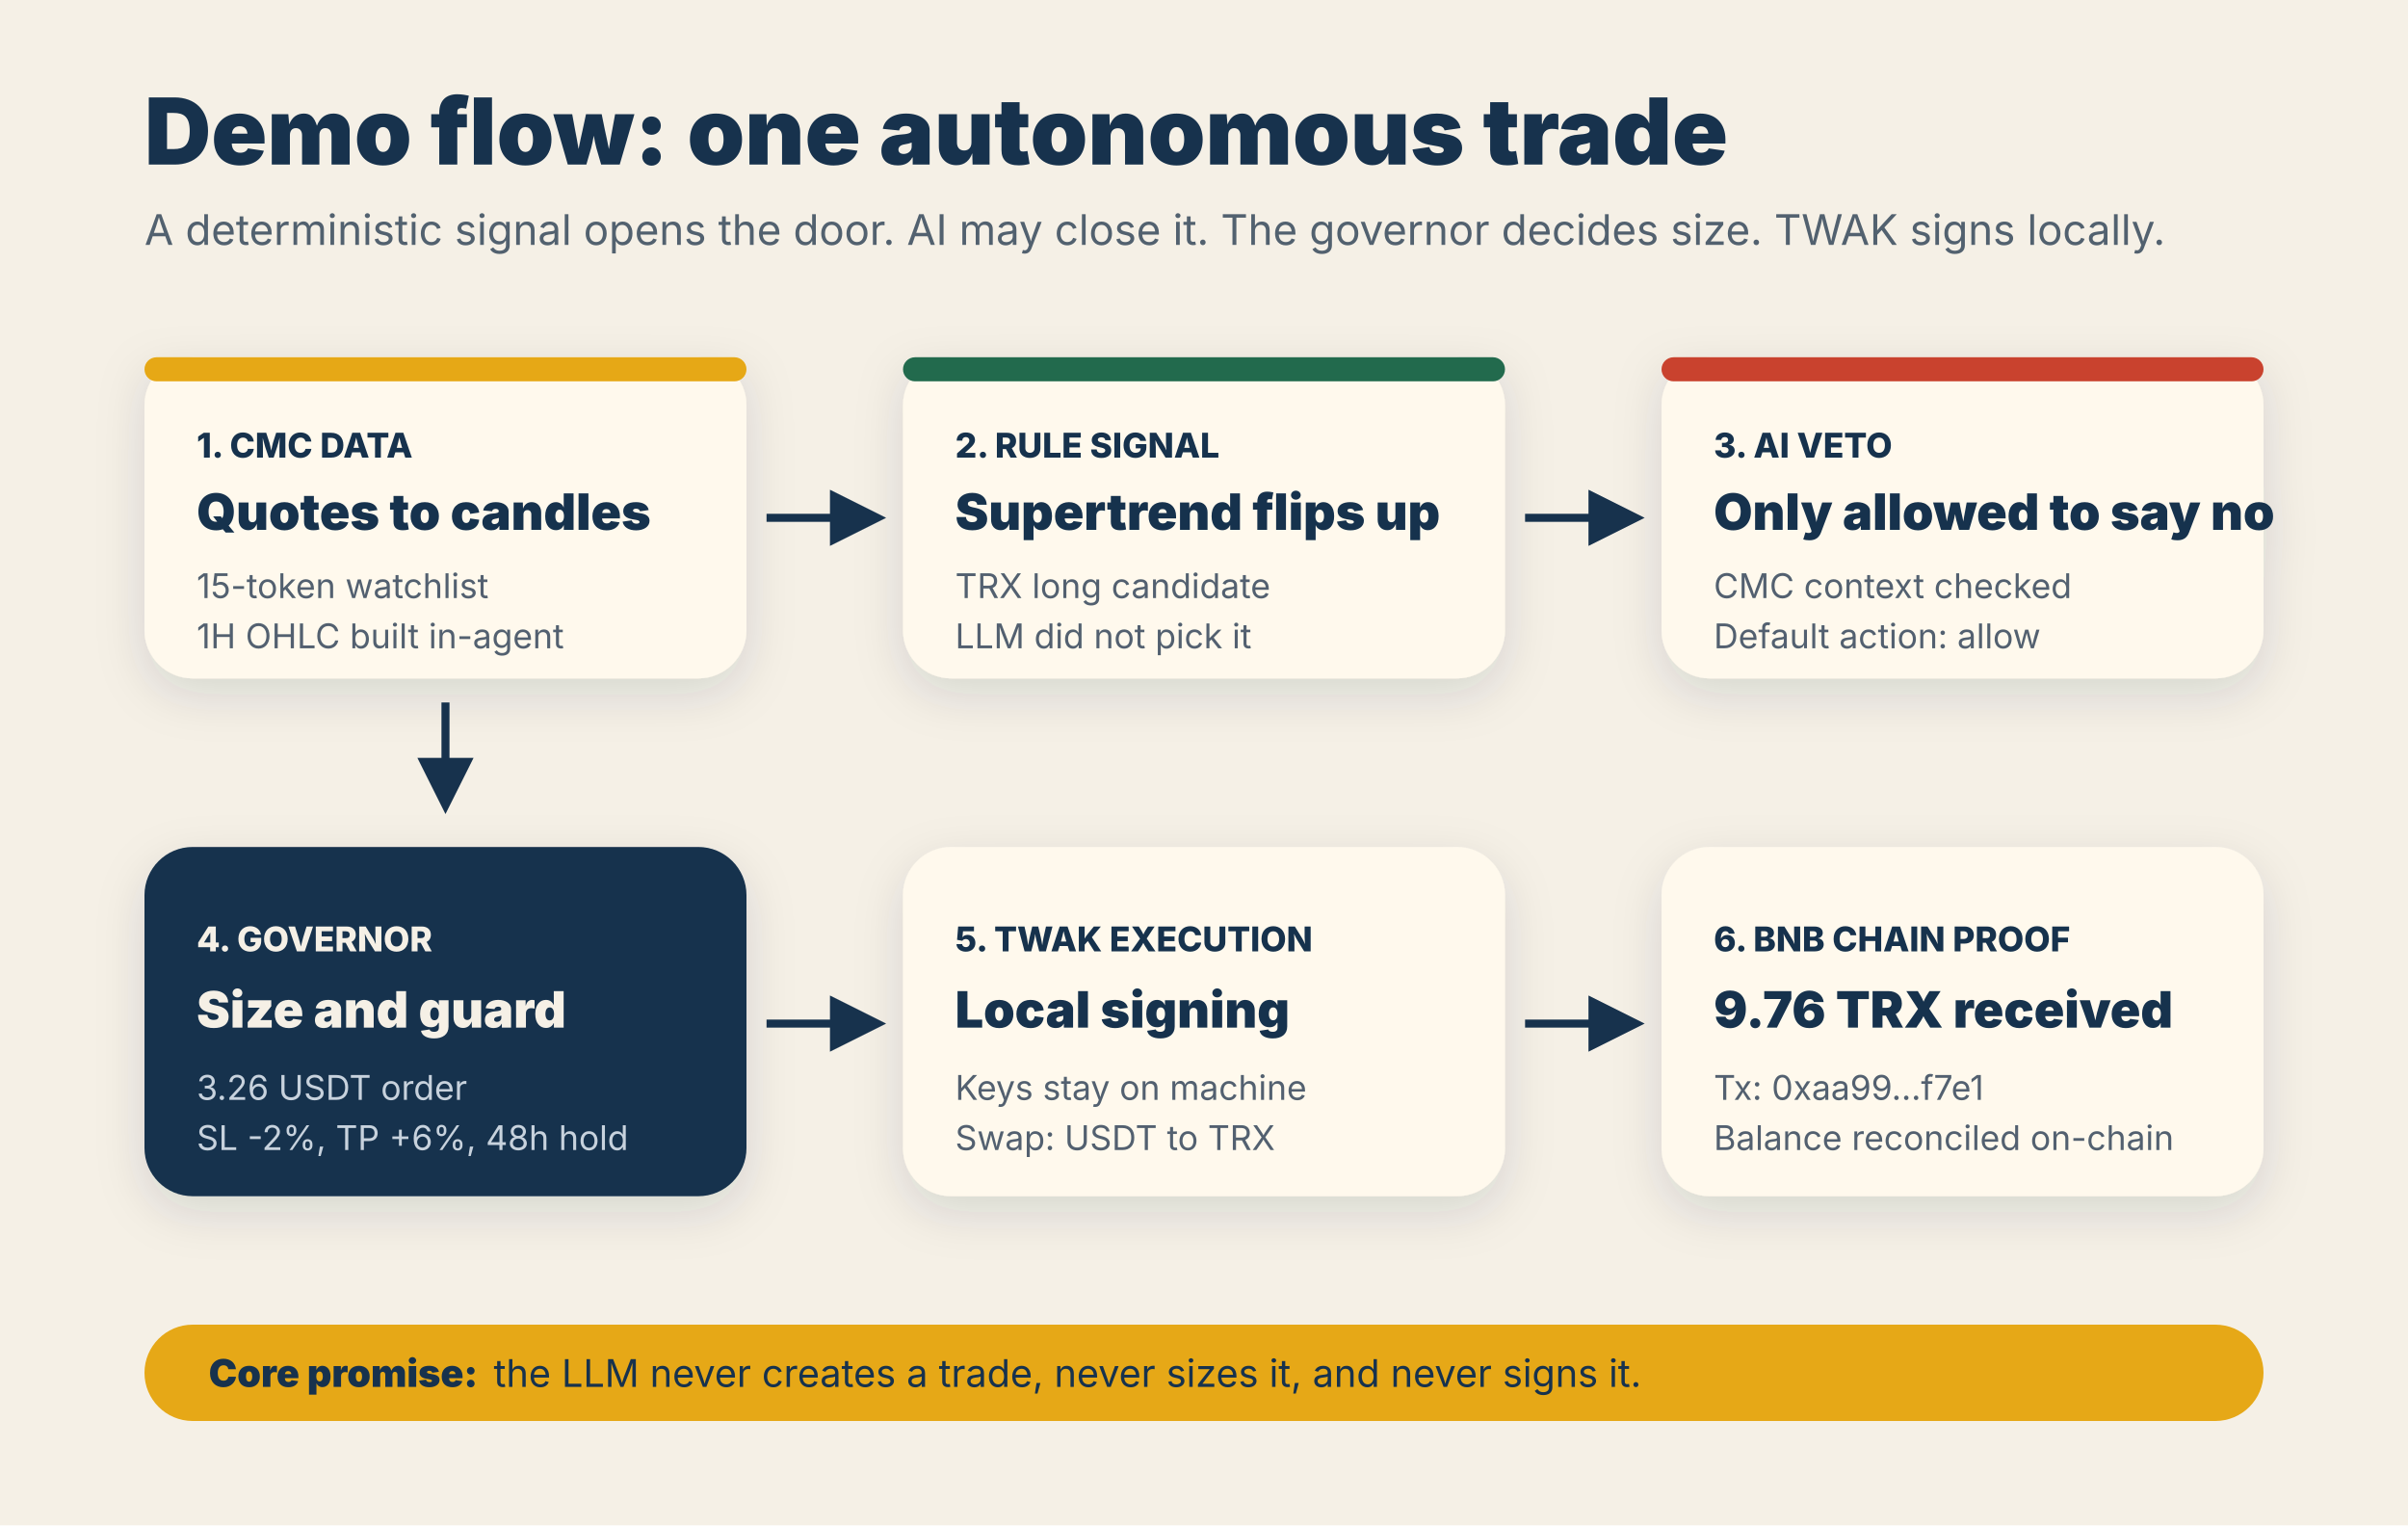
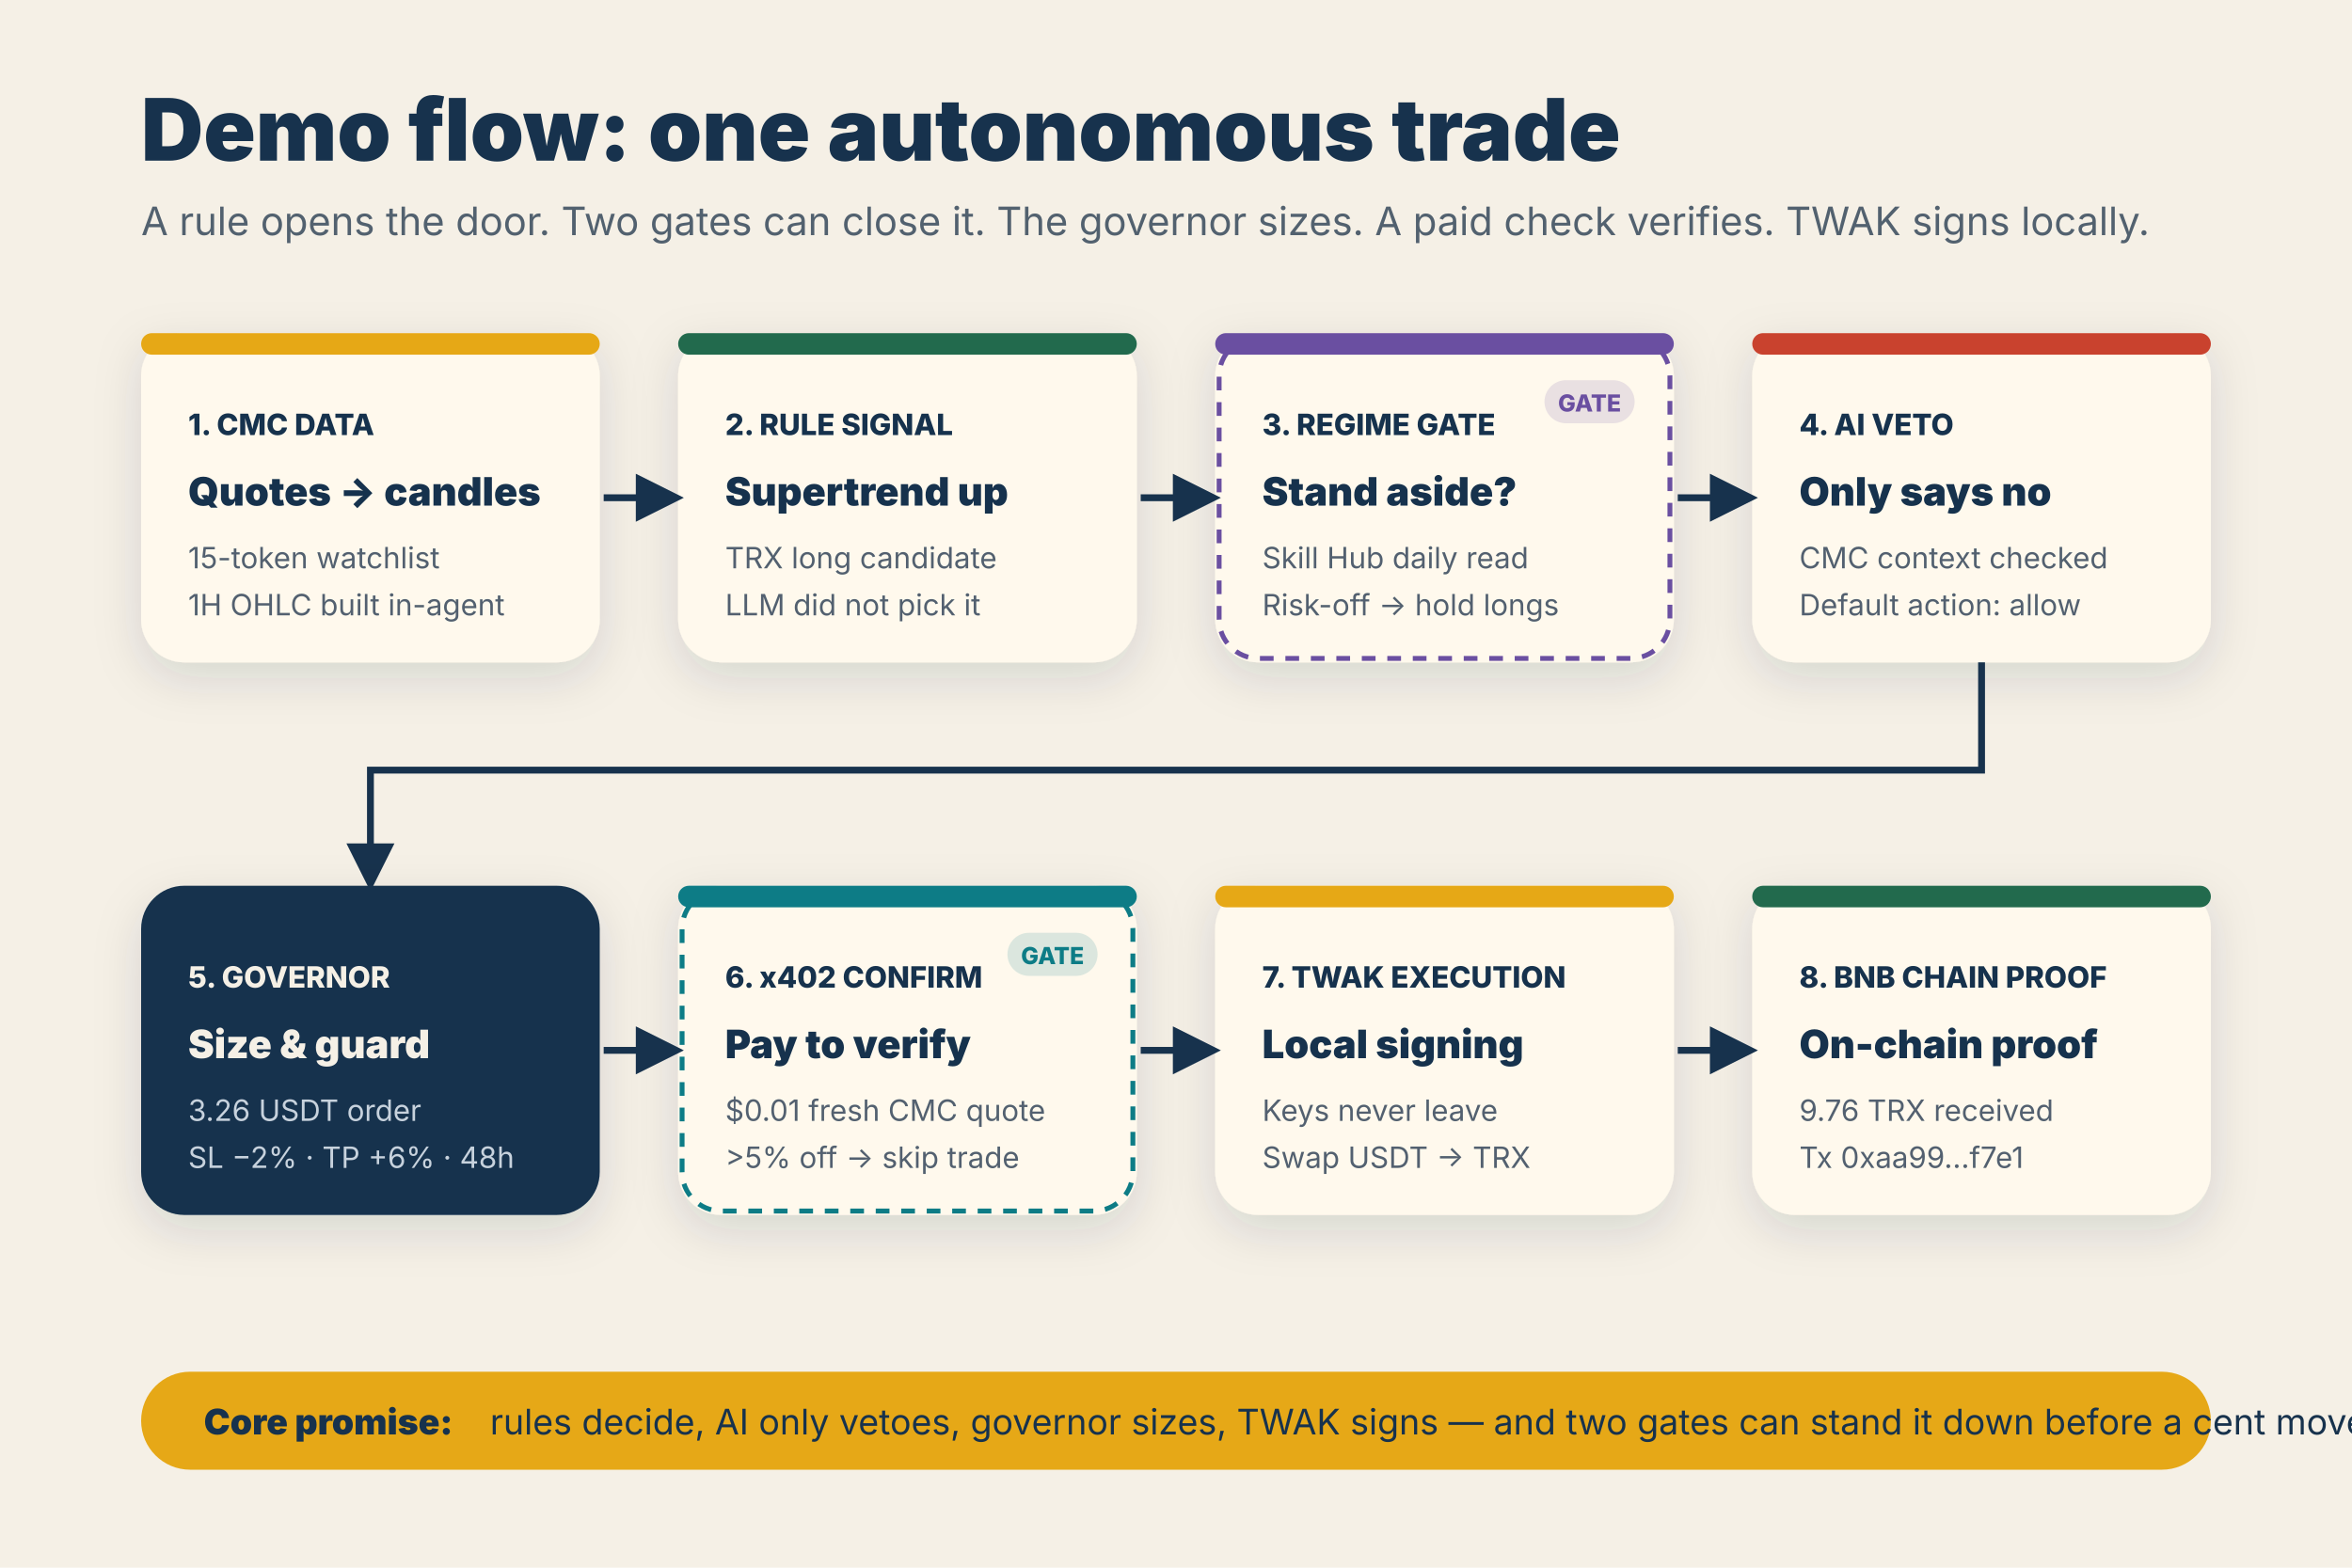
- <svg xmlns="http://www.w3.org/2000/svg" viewBox="0 0 1200 760" role="img" aria-labelledby="title desc">
+ <svg xmlns="http://www.w3.org/2000/svg" viewBox="0 0 1200 800" role="img" aria-labelledby="title desc">
  <defs>
    <marker id="arrow" viewBox="0 0 10 10" refX="8" refY="5" markerWidth="7" markerHeight="7" orient="auto-start-reverse">
      <path d="M0 0 10 5 0 10z" fill="#17324D" />
    </marker>
    <filter id="cardShadow" x="-20%" y="-20%" width="140%" height="140%">
      <feDropShadow dx="0" dy="8" stdDeviation="12" flood-color="#17324D" flood-opacity="0.13" />
    </filter>
  </defs>
-   <rect width="1200" height="760" fill="#F5F0E6" />
-   <text x="72" y="82" fill="#17324D" font-family="Inter, Arial, sans-serif" font-size="46" font-weight="850">Demo flow: one autonomous trade</text>
-   <text x="72" y="122" fill="#52616F" font-family="Inter, Arial, sans-serif" font-size="21">A deterministic signal opens the door. AI may close it. The governor decides size. TWAK signs locally.</text>
+   <rect width="1200" height="800" fill="#F5F0E6" />
+   <text x="72" y="82" fill="#17324D" font-family="Inter, Arial, sans-serif" font-size="44" font-weight="850">Demo flow: one autonomous trade</text>
+   <text x="72" y="120" fill="#52616F" font-family="Inter, Arial, sans-serif" font-size="20">A rule opens the door. Two gates can close it. The governor sizes. A paid check verifies. TWAK signs locally.</text>
  <g font-family="Inter, Arial, sans-serif">
-     <g transform="translate(72 178)" filter="url(#cardShadow)">
-       <rect width="300" height="160" rx="24" fill="#FFF9ED" />
-       <rect x="0" y="0" width="300" height="12" rx="6" fill="#E6A817" />
-       <text x="26" y="50" fill="#17324D" font-size="17" font-weight="800">1. CMC DATA</text>
-       <text x="26" y="86" fill="#17324D" font-size="25" font-weight="850">Quotes to candles</text>
-       <text x="26" y="120" fill="#52616F" font-size="17">15-token watchlist</text>
-       <text x="26" y="145" fill="#52616F" font-size="17">1H OHLC built in-agent</text>
+     <g transform="translate(72 170)" filter="url(#cardShadow)">
+       <rect width="234" height="168" rx="22" fill="#FFF9ED" />
+       <rect width="234" height="11" rx="5.5" fill="#E6A817" />
+       <text x="24" y="52" fill="#17324D" font-size="15" font-weight="800">1. CMC DATA</text>
+       <text x="24" y="88" fill="#17324D" font-size="20" font-weight="850">Quotes → candles</text>
+       <text x="24" y="120" fill="#52616F" font-size="15">15-token watchlist</text>
+       <text x="24" y="144" fill="#52616F" font-size="15">1H OHLC built in-agent</text>
    </g>
-     <g transform="translate(450 178)" filter="url(#cardShadow)">
-       <rect width="300" height="160" rx="24" fill="#FFF9ED" />
-       <rect x="0" y="0" width="300" height="12" rx="6" fill="#216B4E" />
-       <text x="26" y="50" fill="#17324D" font-size="17" font-weight="800">2. RULE SIGNAL</text>
-       <text x="26" y="86" fill="#17324D" font-size="25" font-weight="850">Supertrend flips up</text>
-       <text x="26" y="120" fill="#52616F" font-size="17">TRX long candidate</text>
-       <text x="26" y="145" fill="#52616F" font-size="17">LLM did not pick it</text>
+     <g transform="translate(346 170)" filter="url(#cardShadow)">
+       <rect width="234" height="168" rx="22" fill="#FFF9ED" />
+       <rect width="234" height="11" rx="5.5" fill="#216B4E" />
+       <text x="24" y="52" fill="#17324D" font-size="15" font-weight="800">2. RULE SIGNAL</text>
+       <text x="24" y="88" fill="#17324D" font-size="20" font-weight="850">Supertrend up</text>
+       <text x="24" y="120" fill="#52616F" font-size="15">TRX long candidate</text>
+       <text x="24" y="144" fill="#52616F" font-size="15">LLM did not pick it</text>
    </g>
-     <g transform="translate(828 178)" filter="url(#cardShadow)">
-       <rect width="300" height="160" rx="24" fill="#FFF9ED" />
-       <rect x="0" y="0" width="300" height="12" rx="6" fill="#C9432F" />
-       <text x="26" y="50" fill="#17324D" font-size="17" font-weight="800">3. AI VETO</text>
-       <text x="26" y="86" fill="#17324D" font-size="25" font-weight="850">Only allowed to say no</text>
-       <text x="26" y="120" fill="#52616F" font-size="17">CMC context checked</text>
-       <text x="26" y="145" fill="#52616F" font-size="17">Default action: allow</text>
+     <g transform="translate(620 170)" filter="url(#cardShadow)">
+       <rect width="234" height="168" rx="22" fill="#FFF9ED" />
+       <rect width="234" height="11" rx="5.5" fill="#6B4FA1" />
+       <rect x="2" y="2" width="230" height="164" rx="20" fill="none" stroke="#6B4FA1" stroke-width="2.5" stroke-dasharray="7 6" />
+       <rect x="168" y="24" width="46" height="22" rx="11" fill="#6B4FA1" opacity="0.15" />
+       <text x="191" y="40" fill="#6B4FA1" font-size="12" font-weight="800" text-anchor="middle">GATE</text>
+       <text x="24" y="52" fill="#17324D" font-size="15" font-weight="800">3. REGIME GATE</text>
+       <text x="24" y="88" fill="#17324D" font-size="20" font-weight="850">Stand aside?</text>
+       <text x="24" y="120" fill="#52616F" font-size="15">Skill Hub daily read</text>
+       <text x="24" y="144" fill="#52616F" font-size="15">Risk-off → hold longs</text>
    </g>
-     <path d="M382 258h54" fill="none" stroke="#17324D" stroke-width="4" marker-end="url(#arrow)" />
-     <path d="M760 258h54" fill="none" stroke="#17324D" stroke-width="4" marker-end="url(#arrow)" />
-     <g transform="translate(72 422)" filter="url(#cardShadow)">
-       <rect width="300" height="174" rx="24" fill="#17324D" />
-       <text x="26" y="52" fill="#F5F0E6" font-size="17" font-weight="800">4. GOVERNOR</text>
-       <text x="26" y="90" fill="#F5F0E6" font-size="25" font-weight="850">Size and guard</text>
-       <text x="26" y="126" fill="#C7D2DD" font-size="17">3.26 USDT order</text>
-       <text x="26" y="151" fill="#C7D2DD" font-size="17">SL -2%, TP +6%, 48h hold</text>
+     <g transform="translate(894 170)" filter="url(#cardShadow)">
+       <rect width="234" height="168" rx="22" fill="#FFF9ED" />
+       <rect width="234" height="11" rx="5.5" fill="#C9432F" />
+       <text x="24" y="52" fill="#17324D" font-size="15" font-weight="800">4. AI VETO</text>
+       <text x="24" y="88" fill="#17324D" font-size="20" font-weight="850">Only says no</text>
+       <text x="24" y="120" fill="#52616F" font-size="15">CMC context checked</text>
+       <text x="24" y="144" fill="#52616F" font-size="15">Default action: allow</text>
    </g>
-     <g transform="translate(450 422)" filter="url(#cardShadow)">
-       <rect width="300" height="174" rx="24" fill="#FFF9ED" />
-       <text x="26" y="52" fill="#17324D" font-size="17" font-weight="800">5. TWAK EXECUTION</text>
-       <text x="26" y="90" fill="#17324D" font-size="25" font-weight="850">Local signing</text>
-       <text x="26" y="126" fill="#52616F" font-size="17">Keys stay on machine</text>
-       <text x="26" y="151" fill="#52616F" font-size="17">Swap: USDT to TRX</text>
+     <path d="M308 254h36" fill="none" stroke="#17324D" stroke-width="3.5" marker-end="url(#arrow)" />
+     <path d="M582 254h36" fill="none" stroke="#17324D" stroke-width="3.5" marker-end="url(#arrow)" />
+     <path d="M856 254h36" fill="none" stroke="#17324D" stroke-width="3.5" marker-end="url(#arrow)" />
+     <path d="M1011 338 V393 H189 V450" fill="none" stroke="#17324D" stroke-width="3.5" marker-end="url(#arrow)" />
+     <g transform="translate(72 452)" filter="url(#cardShadow)">
+       <rect width="234" height="168" rx="22" fill="#17324D" />
+       <text x="24" y="52" fill="#F5F0E6" font-size="15" font-weight="800">5. GOVERNOR</text>
+       <text x="24" y="88" fill="#F5F0E6" font-size="20" font-weight="850">Size &amp; guard</text>
+       <text x="24" y="120" fill="#C7D2DD" font-size="15">3.26 USDT order</text>
+       <text x="24" y="144" fill="#C7D2DD" font-size="15">SL −2% · TP +6% · 48h</text>
    </g>
-     <g transform="translate(828 422)" filter="url(#cardShadow)">
-       <rect width="300" height="174" rx="24" fill="#FFF9ED" />
-       <text x="26" y="52" fill="#17324D" font-size="17" font-weight="800">6. BNB CHAIN PROOF</text>
-       <text x="26" y="90" fill="#17324D" font-size="25" font-weight="850">9.76 TRX received</text>
-       <text x="26" y="126" fill="#52616F" font-size="17">Tx: 0xaa99...f7e1</text>
-       <text x="26" y="151" fill="#52616F" font-size="17">Balance reconciled on-chain</text>
+     <g transform="translate(346 452)" filter="url(#cardShadow)">
+       <rect width="234" height="168" rx="22" fill="#FFF9ED" />
+       <rect width="234" height="11" rx="5.5" fill="#0E7C86" />
+       <rect x="2" y="2" width="230" height="164" rx="20" fill="none" stroke="#0E7C86" stroke-width="2.5" stroke-dasharray="7 6" />
+       <rect x="168" y="24" width="46" height="22" rx="11" fill="#0E7C86" opacity="0.15" />
+       <text x="191" y="40" fill="#0E7C86" font-size="12" font-weight="800" text-anchor="middle">GATE</text>
+       <text x="24" y="52" fill="#17324D" font-size="15" font-weight="800">6. x402 CONFIRM</text>
+       <text x="24" y="88" fill="#17324D" font-size="20" font-weight="850">Pay to verify</text>
+       <text x="24" y="120" fill="#52616F" font-size="15">$0.01 fresh CMC quote</text>
+       <text x="24" y="144" fill="#52616F" font-size="15">&gt;5% off → skip trade</text>
    </g>
-     <path d="M222 350v50" fill="none" stroke="#17324D" stroke-width="4" marker-end="url(#arrow)" />
-     <path d="M382 510h54" fill="none" stroke="#17324D" stroke-width="4" marker-end="url(#arrow)" />
-     <path d="M760 510h54" fill="none" stroke="#17324D" stroke-width="4" marker-end="url(#arrow)" />
-     <g transform="translate(72 660)">
-       <rect width="1056" height="48" rx="24" fill="#E6A817" />
-       <text x="32" y="31" fill="#17324D" font-size="19" font-weight="850">Core promise:</text>
-       <text x="174" y="31" fill="#17324D" font-size="19">the LLM never creates a trade, never sizes it, and never signs it.</text>
+     <g transform="translate(620 452)" filter="url(#cardShadow)">
+       <rect width="234" height="168" rx="22" fill="#FFF9ED" />
+       <rect width="234" height="11" rx="5.5" fill="#E6A817" />
+       <text x="24" y="52" fill="#17324D" font-size="15" font-weight="800">7. TWAK EXECUTION</text>
+       <text x="24" y="88" fill="#17324D" font-size="20" font-weight="850">Local signing</text>
+       <text x="24" y="120" fill="#52616F" font-size="15">Keys never leave</text>
+       <text x="24" y="144" fill="#52616F" font-size="15">Swap USDT → TRX</text>
+     </g>
+     <g transform="translate(894 452)" filter="url(#cardShadow)">
+       <rect width="234" height="168" rx="22" fill="#FFF9ED" />
+       <rect width="234" height="11" rx="5.5" fill="#216B4E" />
+       <text x="24" y="52" fill="#17324D" font-size="15" font-weight="800">8. BNB CHAIN PROOF</text>
+       <text x="24" y="88" fill="#17324D" font-size="20" font-weight="850">On-chain proof</text>
+       <text x="24" y="120" fill="#52616F" font-size="15">9.76 TRX received</text>
+       <text x="24" y="144" fill="#52616F" font-size="15">Tx 0xaa99…f7e1</text>
+     </g>
+     <path d="M308 536h36" fill="none" stroke="#17324D" stroke-width="3.5" marker-end="url(#arrow)" />
+     <path d="M582 536h36" fill="none" stroke="#17324D" stroke-width="3.5" marker-end="url(#arrow)" />
+     <path d="M856 536h36" fill="none" stroke="#17324D" stroke-width="3.5" marker-end="url(#arrow)" />
+     <g transform="translate(72 700)">
+       <rect width="1056" height="50" rx="25" fill="#E6A817" />
+       <text x="32" y="32" fill="#17324D" font-size="18" font-weight="850">Core promise:</text>
+       <text x="178" y="32" fill="#17324D" font-size="18">rules decide, AI only vetoes, governor sizes, TWAK signs — and two gates can stand it down before a cent moves.</text>
    </g>
  </g>
</svg>
